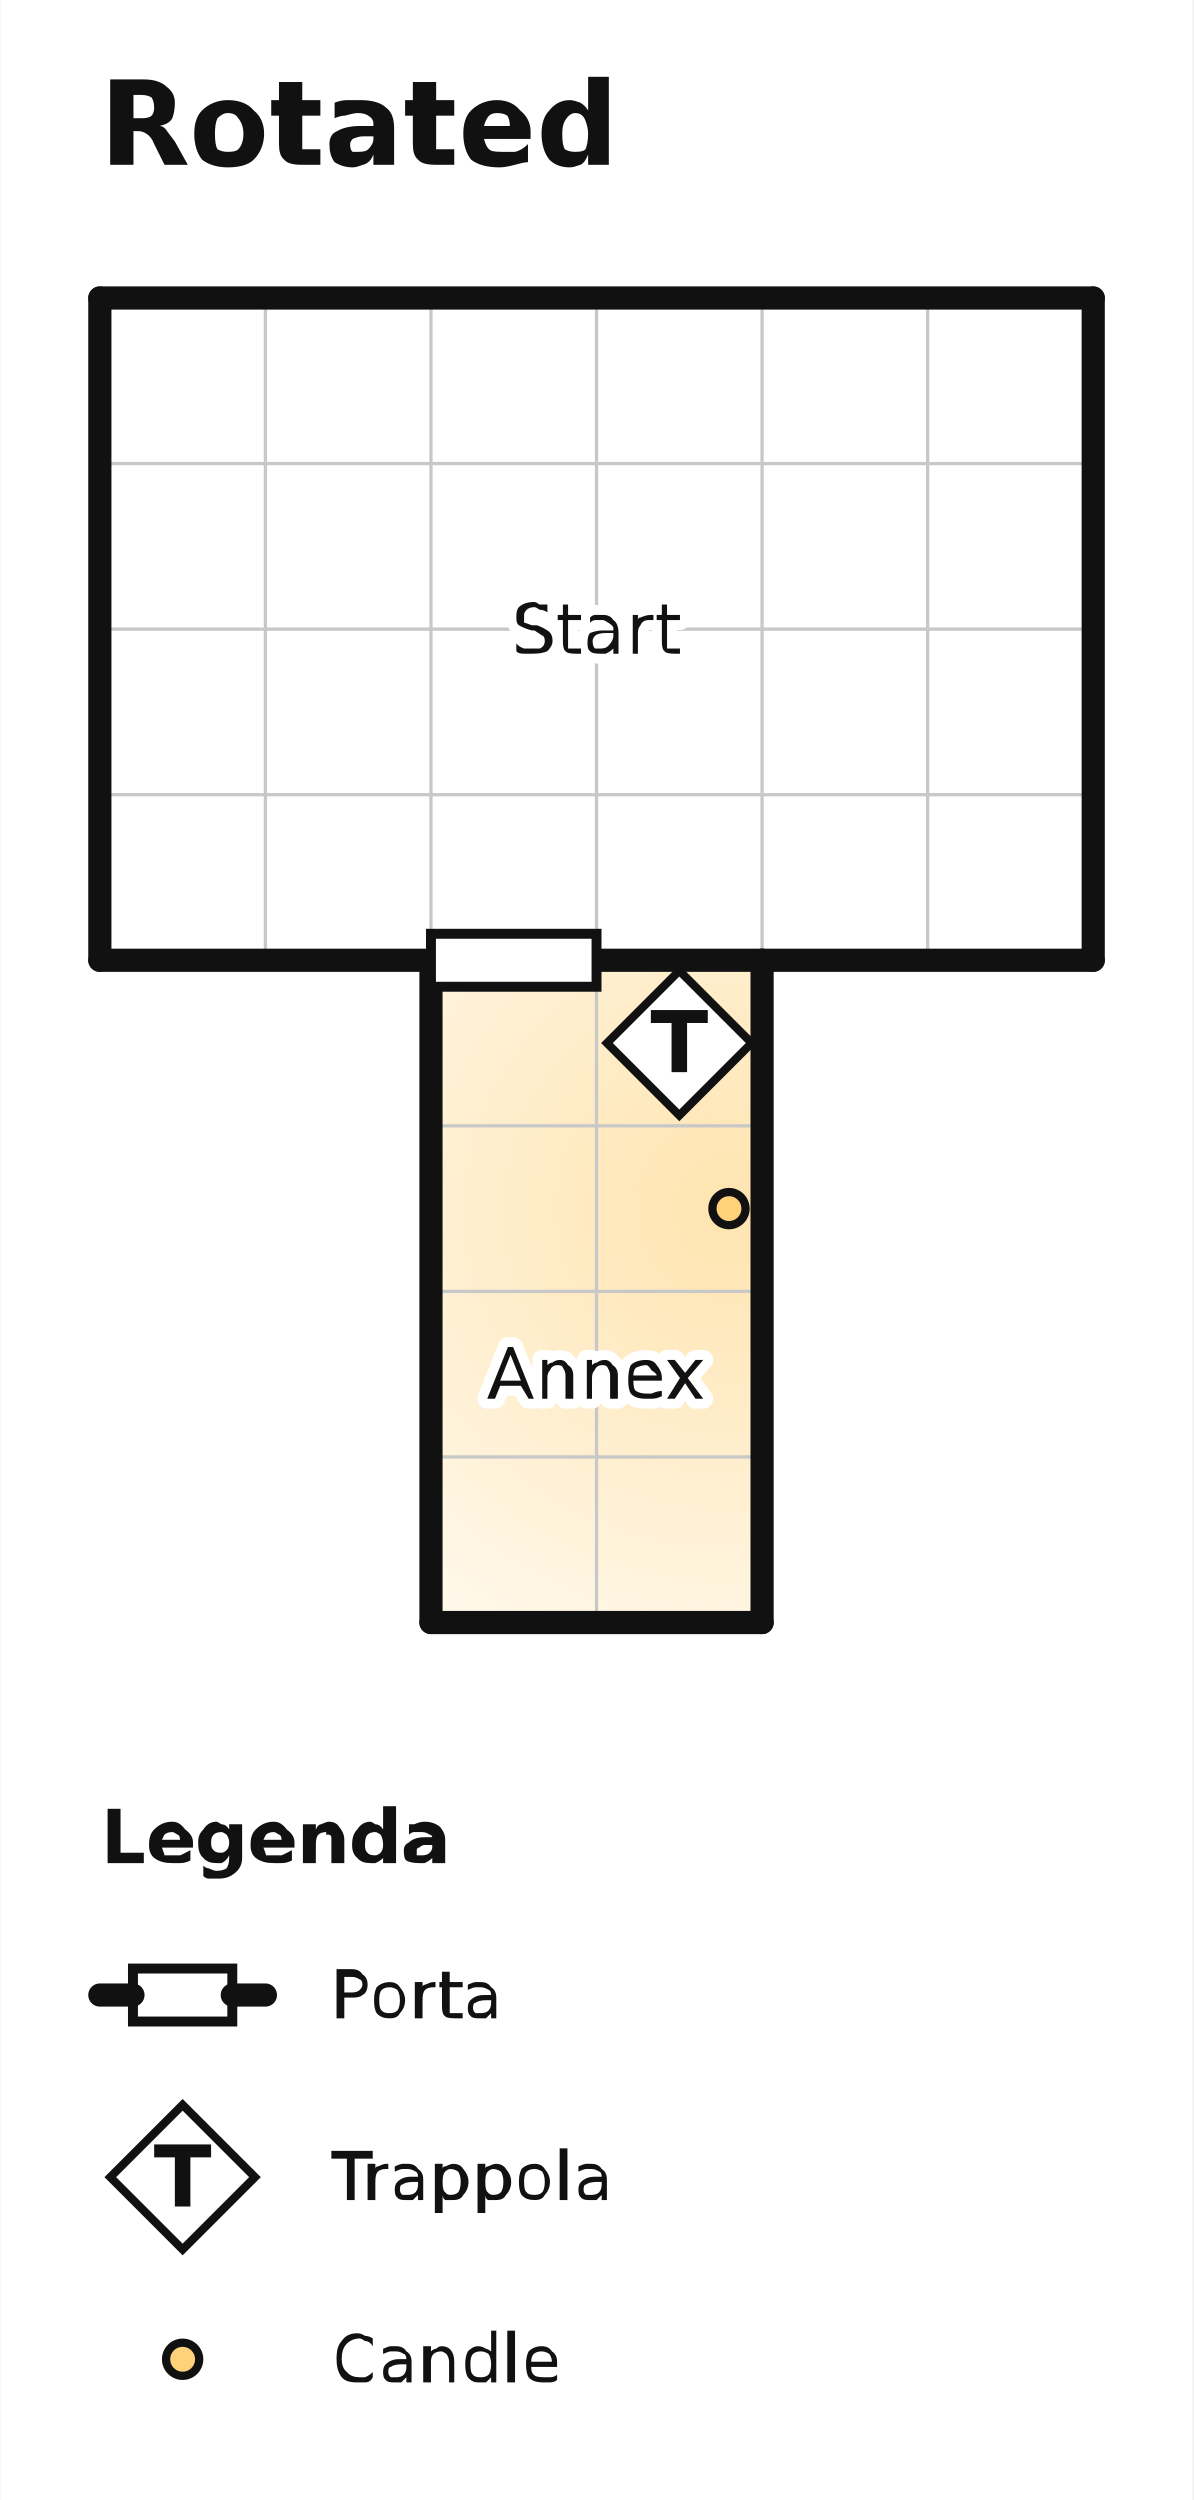
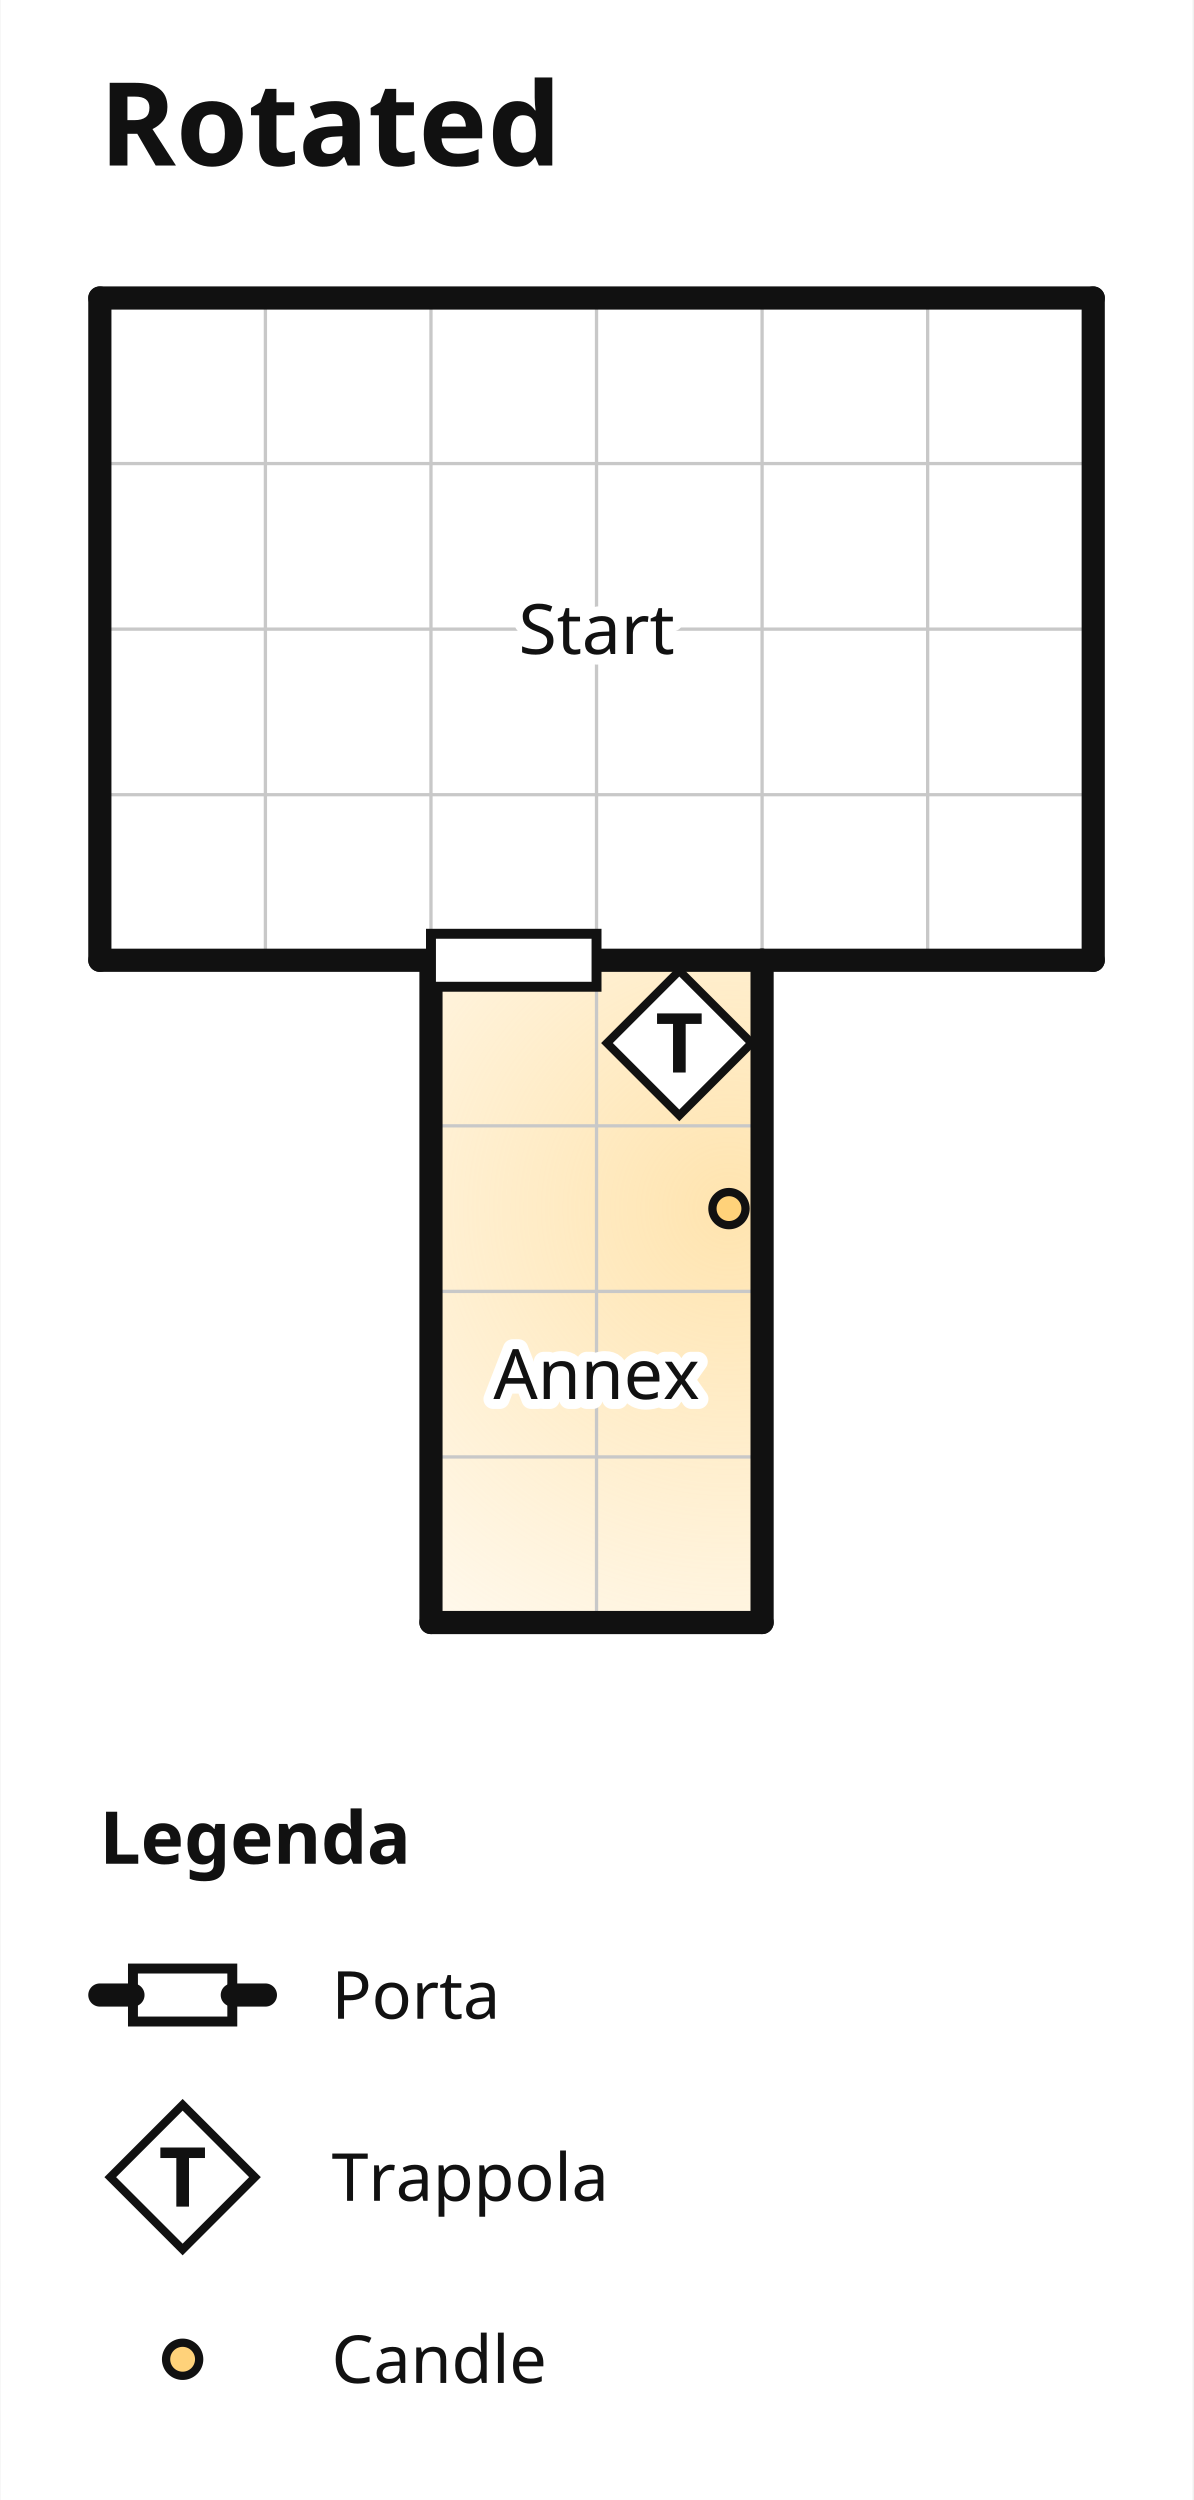
<svg xmlns="http://www.w3.org/2000/svg" viewBox="-0.6 -1.8 7.2 15.1" width="461" height="966">
  <defs>
    <clipPath id="c1">
      <path d="M4 4L4 8L2 8L2 4Z" />
    </clipPath>
    <radialGradient id="g2" gradientUnits="userSpaceOnUse" cx="3.8" cy="5.5" r="4">
      <stop offset="0" stop-color="#ffd27a" stop-opacity="0.6" />
      <stop offset="1" stop-color="#ffd27a" stop-opacity="0" />
    </radialGradient>
    <clipPath id="c3">
      <path d="M0 0L6 0L6 4L0 4Z" />
    </clipPath>
    <clipPath id="c4">
      <path d="M4 4L4 8L2 8L2 4Z" />
    </clipPath>
+     <path id="b53" d="M365 0L212 0L212 587L19 587L19 714L558 714L558 587L365 587L365 0Z" />
+     <path id="r52" d="M502 191Q502 96 433 43Q364 -10 247 -10Q187 -10 136 -1Q85 8 51 24L51 110Q87 94 140.5 81Q194 68 251 68Q331 68 371.5 99Q412 130 412 183Q412 218 397 242Q382 266 345.5 286.5Q309 307 244 330Q153 363 106.5 411Q60 459 60 542Q60 599 89 639.5Q118 680 169.5 702Q221 724 288 724Q347 724 396 713Q445 702 485 684L457 607Q420 623 376.5 634Q333 645 286 645Q219 645 185 616.5Q151 588 151 541Q151 505 166 481Q181 457 215 438Q249 419 307 397Q370 374 413.5 347.5Q457 321 479.5 284Q502 247 502 191Z" />
+     <path id="r85" d="M264 62Q284 62 305 65.5Q326 69 339 73L339 6Q325 -1 299 -5.5Q273 -10 249 -10Q207 -10 171.5 4.5Q136 19 114 55Q92 91 92 156L92 468L16 468L16 510L93 545L128 659L180 659L180 536L335 536L335 468L180 468L180 158Q180 109 203.5 85.5Q227 62 264 62Z" />
+     <path id="r66" d="M288 545Q386 545 433 502Q480 459 480 365L480 0L416 0L399 76L395 76Q360 32 321.5 11Q283 -10 215 -10Q142 -10 94 28.5Q46 67 46 149Q46 229 109 272.5Q172 316 303 320L394 323L394 355Q394 422 365 448Q336 474 283 474Q241 474 203 461.5Q165 449 132 433L105 499Q140 518 188 531.5Q236 545 288 545ZM314 259Q214 255 175.5 227Q137 199 137 148Q137 103 164.5 82Q192 61 235 61Q303 61 348 98.5Q393 136 393 214L393 262L314 259Z" />
+     <path id="r83" d="M335 546Q350 546 367.5 544.5Q385 543 398 540L387 459Q374 462 358.5 464Q343 466 329 466Q288 466 252 443.5Q216 421 194.5 380.5Q173 340 173 286L173 0L85 0L85 536L157 536L167 438L171 438Q197 482 238 514Q279 546 335 546Z" />
+     <path id="r34" d="M545 0L459 221L176 221L91 0L0 0L279 717L360 717L638 0L545 0ZM352 517Q349 525 342 546Q335 567 328.5 589.5Q322 612 318 624Q311 593 302 563.5Q293 534 287 517L206 301L432 301L352 517Z" />
+     <path id="r79" d="M343 546Q439 546 488 499.5Q537 453 537 349L537 0L450 0L450 343Q450 472 330 472Q241 472 207 422Q173 372 173 278L173 0L85 0L85 536L156 536L169 463L174 463Q200 505 246 525.5Q292 546 343 546Z" />
+     <path id="r70" d="M292 546Q361 546 410.5 516Q460 486 486.5 431.5Q513 377 513 304L513 251L146 251Q148 160 192.5 112.5Q237 65 317 65Q368 65 407.5 74.5Q447 84 489 102L489 25Q448 7 408 -1.5Q368 -10 313 -10Q237 -10 178.5 21Q120 52 87.5 113.5Q55 175 55 264Q55 352 84.5 415Q114 478 167.5 512Q221 546 292 546ZM291 474Q228 474 191.5 433.5Q155 393 148 321L421 321Q420 389 389 431.5Q358 474 291 474Z" />
+     <path id="r89" d="M212 274L27 536L127 536L265 334L402 536L501 536L316 274L511 0L411 0L265 214L117 0L18 0L212 274Z" />
+     <path id="b45" d="M85 0L85 714L238 714L238 126L527 126L527 0L85 0Z" />
+     <path id="b70" d="M306 556Q420 556 485.5 492Q551 428 551 308L551 235L200 235Q203 173 238.5 137.5Q274 102 341 102Q392 102 434 112Q476 122 520 142L520 29Q480 9 435 -0.5Q390 -10 325 -10Q244 -10 181.5 20.5Q119 51 83 113Q47 175 47 269Q47 412 118.5 484Q190 556 306 556ZM310 449Q265 449 236.5 420.5Q208 392 204 336L410 336Q409 385 384.5 417Q360 449 310 449Z" />
+     <path id="b72" d="M255 556Q311 556 349.5 534.5Q388 513 413 477L418 477L431 546L559 546L559 -4Q559 -120 492 -180Q425 -240 285 -240Q222 -240 172 -232.5Q122 -225 78 -207L78 -79Q124 -99 171 -110Q218 -121 280 -121Q342 -121 375 -92Q408 -63 408 -12L408 3Q408 15 409.5 35Q411 55 413 70L408 70Q385 34 347.5 12Q310 -10 254 -10Q159 -10 103 63Q47 136 47 272Q47 408 104 482Q161 556 255 556ZM304 437Q254 437 227.5 394Q201 351 201 270Q201 108 307 108Q367 108 392.5 143Q418 178 418 252L418 274Q418 356 392.5 396.5Q367 437 304 437Z" />
+     <path id="b79" d="M385 556Q475 556 527 508.5Q579 461 579 356L579 0L429 0L429 318Q429 436 341 436Q273 436 248.5 389.5Q224 343 224 256L224 0L73 0L73 546L189 546L210 473L216 473Q270 556 385 556Z" />
+     <path id="b69" d="M252 -10Q161 -10 104 61.5Q47 133 47 272Q47 413 105 484.5Q163 556 257 556Q315 556 351 533Q387 510 410 476L415 476Q412 494 409.5 526.5Q407 559 407 586L407 760L559 760L559 0L443 0L413 71L407 71Q386 37 349 13.5Q312 -10 252 -10ZM305 111Q366 111 391 146.5Q416 182 417 255L417 271Q417 350 393 392Q369 434 304 434Q255 434 227.5 392Q200 350 200 270Q200 190 227.5 150.5Q255 111 305 111Z" />
+     <path id="b66" d="M317 556Q419 556 473.5 507.5Q528 459 528 364L528 0L423 0L394 74L390 74Q354 30 315.5 10Q277 -10 208 -10Q136 -10 88 32Q40 74 40 161Q40 246 102 289.5Q164 333 287 338L378 341L378 358Q378 407 355.5 426.5Q333 446 294 446Q257 446 218 434Q179 422 141 405L97 508Q140 530 195.5 543Q251 556 317 556ZM321 250Q249 248 221.5 227Q194 206 194 168Q194 133 213.5 116.5Q233 100 266 100Q313 100 345.5 128Q378 156 378 208L378 253L321 250Z" />
+     <path id="r49" d="M286 714Q426 714 490 659Q554 604 554 504Q554 445 527.5 393.5Q501 342 438.5 310Q376 278 269 278L187 278L187 0L97 0L97 714L286 714ZM278 637L187 637L187 355L259 355Q361 355 411 388Q461 421 461 500Q461 569 417 603Q373 637 278 637Z" />
+     <path id="r80" d="M551 269Q551 136 483.5 63Q416 -10 301 -10Q230 -10 174.5 22.5Q119 55 87 117.5Q55 180 55 269Q55 402 122 474Q189 546 304 546Q377 546 432.5 513.5Q488 481 519.5 419.5Q551 358 551 269ZM146 269Q146 174 183.5 118.5Q221 63 303 63Q384 63 422 118.5Q460 174 460 269Q460 364 422 418Q384 472 302 472Q220 472 183 418Q146 364 146 269Z" />
+     <path id="r53" d="M323 0L233 0L233 635L10 635L10 714L545 714L545 635L323 635L323 0Z" />
+     <path id="r81" d="M340 546Q439 546 499.5 477Q560 408 560 269Q560 132 499.5 61Q439 -10 339 -10Q277 -10 236.5 13.5Q196 37 173 68L167 68Q169 51 171 25Q173 -1 173 -20L173 -240L85 -240L85 536L157 536L169 463L173 463Q197 498 236 522Q275 546 340 546ZM324 472Q242 472 208.5 426Q175 380 173 286L173 269Q173 170 205.5 116.5Q238 63 326 63Q375 63 406.5 90Q438 117 453.5 163.5Q469 210 469 270Q469 362 433.5 417Q398 472 324 472Z" />
+     <path id="r77" d="M173 0L85 0L85 760L173 760L173 0Z" />
+     <path id="r36" d="M403 645Q288 645 222 568Q156 491 156 357Q156 224 217.5 146.5Q279 69 402 69Q449 69 491 77Q533 85 573 97L573 19Q533 4 490.5 -3Q448 -10 389 -10Q280 -10 207 35Q134 80 97.5 163Q61 246 61 358Q61 466 100.5 548.5Q140 631 217 677.5Q294 724 404 724Q517 724 601 682L565 606Q532 621 491.5 633Q451 645 403 645Z" />
+     <path id="r69" d="M275 -10Q175 -10 115 59.5Q55 129 55 267Q55 405 115.5 475.5Q176 546 276 546Q338 546 377.5 523Q417 500 442 467L448 467Q447 480 444.5 505.5Q442 531 442 546L442 760L530 760L530 0L459 0L446 72L442 72Q418 38 378 14Q338 -10 275 -10ZM289 63Q374 63 408.5 109.5Q443 156 443 250L443 266Q443 366 410 419.5Q377 473 288 473Q217 473 181.5 416.5Q146 360 146 265Q146 169 181.5 116Q217 63 289 63Z" />
+     <path id="b51" d="M304 714Q583 714 583 506Q583 433 546 387Q509 341 454 315L657 0L482 0L323 274L238 274L238 0L85 0L85 714L304 714ZM301 595L238 595L238 392L301 392Q362 392 395 417Q428 442 428 499Q428 547 397.5 571Q367 595 301 595Z" />
+     <path id="b80" d="M577 274Q577 138 505.5 64Q434 -10 311 -10Q234 -10 174.5 23Q115 56 81 119.5Q47 183 47 274Q47 410 118.5 483Q190 556 314 556Q391 556 450 523.5Q509 491 543 428Q577 365 577 274ZM201 274Q201 194 227 149.5Q253 105 313 105Q371 105 397 149.5Q423 194 423 274Q423 355 397 398Q371 441 312 441Q253 441 227 398Q201 355 201 274Z" />
+     <path id="b85" d="M308 109Q333 109 356 114Q379 119 402 126L402 15Q378 5 342.5 -2.5Q307 -10 265 -10Q216 -10 177.5 6Q139 22 116.5 61.5Q94 101 94 171L94 434L23 434L23 497L105 547L148 662L243 662L243 546L396 546L396 434L243 434L243 171Q243 140 261 124.5Q279 109 308 109Z" />
  </defs>
  <g id="layer-background">
    <path d="M-0.6 -1.8L6.6 -1.8L6.6 13.3L-0.6 13.3Z" fill="#ffffff" />
  </g>
  <g id="layer-floor">
    <path data-id="start" data-role="floor" d="M0 0L6 0L6 4L0 4Z" fill="#ffffff" />
    <path data-id="annex" data-role="floor" d="M4 4L4 8L2 8L2 4Z" fill="#ffffff" />
  </g>
  <g id="layer-lighting">
    <g clip-path="url(#c1)">
      <path d="M-0.2 5.5A4 4 0 0 1 7.8 5.5A4 4 0 0 1 -0.2 5.5Z" fill="url(#g2)" />
    </g>
  </g>
  <g id="layer-grid">
    <g clip-path="url(#c3)">
      <path d="M1 0L1 4M2 0L2 4M3 0L3 4M4 0L4 4M5 0L5 4M0 1L6 1M0 2L6 2M0 3L6 3" fill="none" stroke="#c8c8c8" stroke-width="0.02" />
    </g>
    <g clip-path="url(#c4)">
      <path d="M3 4L3 8M2 5L4 5M2 6L4 6M2 7L4 7" fill="none" stroke="#c8c8c8" stroke-width="0.02" />
    </g>
  </g>
  <g id="layer-walls">
    <path d="M6 0L6 4" fill="none" stroke="#111111" stroke-width="0.14" stroke-linecap="round" stroke-linejoin="round" />
    <path d="M4 4L4 8" fill="none" stroke="#111111" stroke-width="0.14" stroke-linecap="round" stroke-linejoin="round" />
    <path d="M2 4L2 8" fill="none" stroke="#111111" stroke-width="0.14" stroke-linecap="round" stroke-linejoin="round" />
    <path d="M0 0L0 4" fill="none" stroke="#111111" stroke-width="0.14" stroke-linecap="round" stroke-linejoin="round" />
    <path d="M0 0L6 0" fill="none" stroke="#111111" stroke-width="0.14" stroke-linecap="round" stroke-linejoin="round" />
    <path d="M0 4L2 4" fill="none" stroke="#111111" stroke-width="0.14" stroke-linecap="round" stroke-linejoin="round" />
    <path d="M3 4L4 4" fill="none" stroke="#111111" stroke-width="0.14" stroke-linecap="round" stroke-linejoin="round" />
    <path d="M4 4L6 4" fill="none" stroke="#111111" stroke-width="0.14" stroke-linecap="round" stroke-linejoin="round" />
    <path d="M2 8L4 8" fill="none" stroke="#111111" stroke-width="0.14" stroke-linecap="round" stroke-linejoin="round" />
  </g>
  <g id="layer-openings">
    <g data-id="annex_door" data-role="door">
      <path d="M2 3.84L3 3.84L3 4.16L2 4.16Z" fill="#ffffff" stroke="#111111" stroke-width="0.06" />
    </g>
    <g>
      <path d="M0.2 10.09L0.8 10.09L0.8 10.41L0.2 10.41Z" fill="#ffffff" stroke="#111111" stroke-width="0.06" />
    </g>
  </g>
  <g id="layer-features">
    <g data-id="sconce" data-role="lighting">
      <path d="M3.7 5.5A0.1 0.1 0 0 1 3.9 5.5A0.1 0.1 0 0 1 3.7 5.5Z" fill="#ffd27a" stroke="#111111" stroke-width="0.05" />
    </g>
  </g>
  <g id="layer-markers">
    <g data-id="pit" data-role="trap">
      <path d="M3.5 4.063L3.937 4.5L3.5 4.937L3.063 4.5Z" fill="#ffffff" stroke="#111111" stroke-width="0.05" />
-       <text x="3.5" y="4.675" font-family="DejaVu Sans, Verdana, sans-serif" font-size="0.5" font-weight="bold" text-anchor="middle" fill="#111111">T</text>
+       <g transform="matrix(0.0005 0 0 -0.0005 3.356 4.678)" fill="#111111">
+         <use href="#b53" x="0" />
+       </g>
    </g>
  </g>
  <g id="layer-labels">
-     <text x="3" y="2.147" font-family="DejaVu Sans, Verdana, sans-serif" font-size="0.42" text-anchor="middle" fill="none" stroke="#ffffff" stroke-width="0.12" stroke-linejoin="round">Start</text>
-     <text data-id="start" data-role="label" x="3" y="2.147" font-family="DejaVu Sans, Verdana, sans-serif" font-size="0.42" text-anchor="middle" fill="#111111">Start</text>
-     <text x="3" y="6.647" font-family="DejaVu Sans, Verdana, sans-serif" font-size="0.42" text-anchor="middle" fill="none" stroke="#ffffff" stroke-width="0.12" stroke-linejoin="round">Annex</text>
-     <text data-id="annex" data-role="label" x="3" y="6.647" font-family="DejaVu Sans, Verdana, sans-serif" font-size="0.42" text-anchor="middle" fill="#111111">Annex</text>
+     <g transform="matrix(0.00042 0 0 -0.00042 2.529 2.15)" fill="none" stroke="#ffffff" stroke-width="285.714" stroke-linejoin="round">
+       <use href="#r52" x="0" />
+       <use href="#r85" x="549" />
+       <use href="#r66" x="910" />
+       <use href="#r83" x="1471" />
+       <use href="#r85" x="1884" />
+     </g>
+     <g data-id="start" data-role="label" transform="matrix(0.00042 0 0 -0.00042 2.529 2.15)" fill="#111111">
+       <use href="#r52" x="0" />
+       <use href="#r85" x="549" />
+       <use href="#r66" x="910" />
+       <use href="#r83" x="1471" />
+       <use href="#r85" x="1884" />
+     </g>
+     <g transform="matrix(0.00042 0 0 -0.00042 2.377 6.65)" fill="none" stroke="#ffffff" stroke-width="285.714" stroke-linejoin="round">
+       <use href="#r34" x="0" />
+       <use href="#r79" x="639" />
+       <use href="#r79" x="1257" />
+       <use href="#r70" x="1875" />
+       <use href="#r89" x="2439" />
+     </g>
+     <g data-id="annex" data-role="label" transform="matrix(0.00042 0 0 -0.00042 2.377 6.65)" fill="#111111">
+       <use href="#r34" x="0" />
+       <use href="#r79" x="639" />
+       <use href="#r79" x="1257" />
+       <use href="#r70" x="1875" />
+       <use href="#r89" x="2439" />
+     </g>
  </g>
  <g id="layer-frame">
-     <text x="0" y="9.454" font-family="DejaVu Sans, Verdana, sans-serif" font-size="0.44" font-weight="bold" text-anchor="start" fill="#111111">Legenda</text>
+     <g transform="matrix(0.00044 0 0 -0.00044 0 9.457)" fill="#111111">
+       <use href="#b45" x="0" />
+       <use href="#b70" x="559" />
+       <use href="#b72" x="1156" />
+       <use href="#b70" x="1788" />
+       <use href="#b79" x="2385" />
+       <use href="#b69" x="3035" />
+       <use href="#b66" x="3667" />
+     </g>
    <path d="M0 10.25L0.2 10.25M0.8 10.25L1 10.25" fill="none" stroke="#111111" stroke-width="0.14" stroke-linecap="round" stroke-linejoin="round" />
-     <text x="1.4" y="10.39" font-family="DejaVu Sans, Verdana, sans-serif" font-size="0.4" text-anchor="start" fill="#111111">Porta</text>
+     <g transform="matrix(0.0004 0 0 -0.0004 1.4 10.393)" fill="#111111">
+       <use href="#r49" x="0" />
+       <use href="#r80" x="605" />
+       <use href="#r83" x="1210" />
+       <use href="#r85" x="1623" />
+       <use href="#r66" x="1984" />
+     </g>
    <g>
      <path d="M0.5 10.913L0.937 11.35L0.5 11.787L0.063 11.35Z" fill="#ffffff" stroke="#111111" stroke-width="0.05" />
-       <text x="0.5" y="11.525" font-family="DejaVu Sans, Verdana, sans-serif" font-size="0.5" font-weight="bold" text-anchor="middle" fill="#111111">T</text>
+       <g transform="matrix(0.0005 0 0 -0.0005 0.356 11.528)" fill="#111111">
+         <use href="#b53" x="0" />
+       </g>
    </g>
-     <text x="1.4" y="11.49" font-family="DejaVu Sans, Verdana, sans-serif" font-size="0.4" text-anchor="start" fill="#111111">Trappola</text>
+     <g transform="matrix(0.0004 0 0 -0.0004 1.4 11.493)" fill="#111111">
+       <use href="#r53" x="0" />
+       <use href="#r83" x="556" />
+       <use href="#r66" x="969" />
+       <use href="#r81" x="1530" />
+       <use href="#r81" x="2145" />
+       <use href="#r80" x="2760" />
+       <use href="#r77" x="3365" />
+       <use href="#r66" x="3623" />
+     </g>
    <g>
      <path d="M0.4 12.45A0.1 0.1 0 0 1 0.6 12.45A0.1 0.1 0 0 1 0.4 12.45Z" fill="#ffd27a" stroke="#111111" stroke-width="0.05" />
    </g>
-     <text x="1.4" y="12.59" font-family="DejaVu Sans, Verdana, sans-serif" font-size="0.4" text-anchor="start" fill="#111111">Candle</text>
-     <text x="0" y="-0.805" font-family="DejaVu Sans, Verdana, sans-serif" font-size="0.7" font-weight="bold" text-anchor="start" fill="#111111">Rotated</text>
+     <g transform="matrix(0.0004 0 0 -0.0004 1.4 12.593)" fill="#111111">
+       <use href="#r36" x="0" />
+       <use href="#r66" x="632" />
+       <use href="#r79" x="1193" />
+       <use href="#r69" x="1811" />
+       <use href="#r77" x="2426" />
+       <use href="#r70" x="2684" />
+     </g>
+     <g transform="matrix(0.0007 0 0 -0.0007 0 -0.8)" fill="#111111">
+       <use href="#b51" x="0" />
+       <use href="#b80" x="656" />
+       <use href="#b85" x="1281" />
+       <use href="#b66" x="1715" />
+       <use href="#b85" x="2314" />
+       <use href="#b70" x="2748" />
+       <use href="#b69" x="3345" />
+     </g>
  </g>
</svg>
